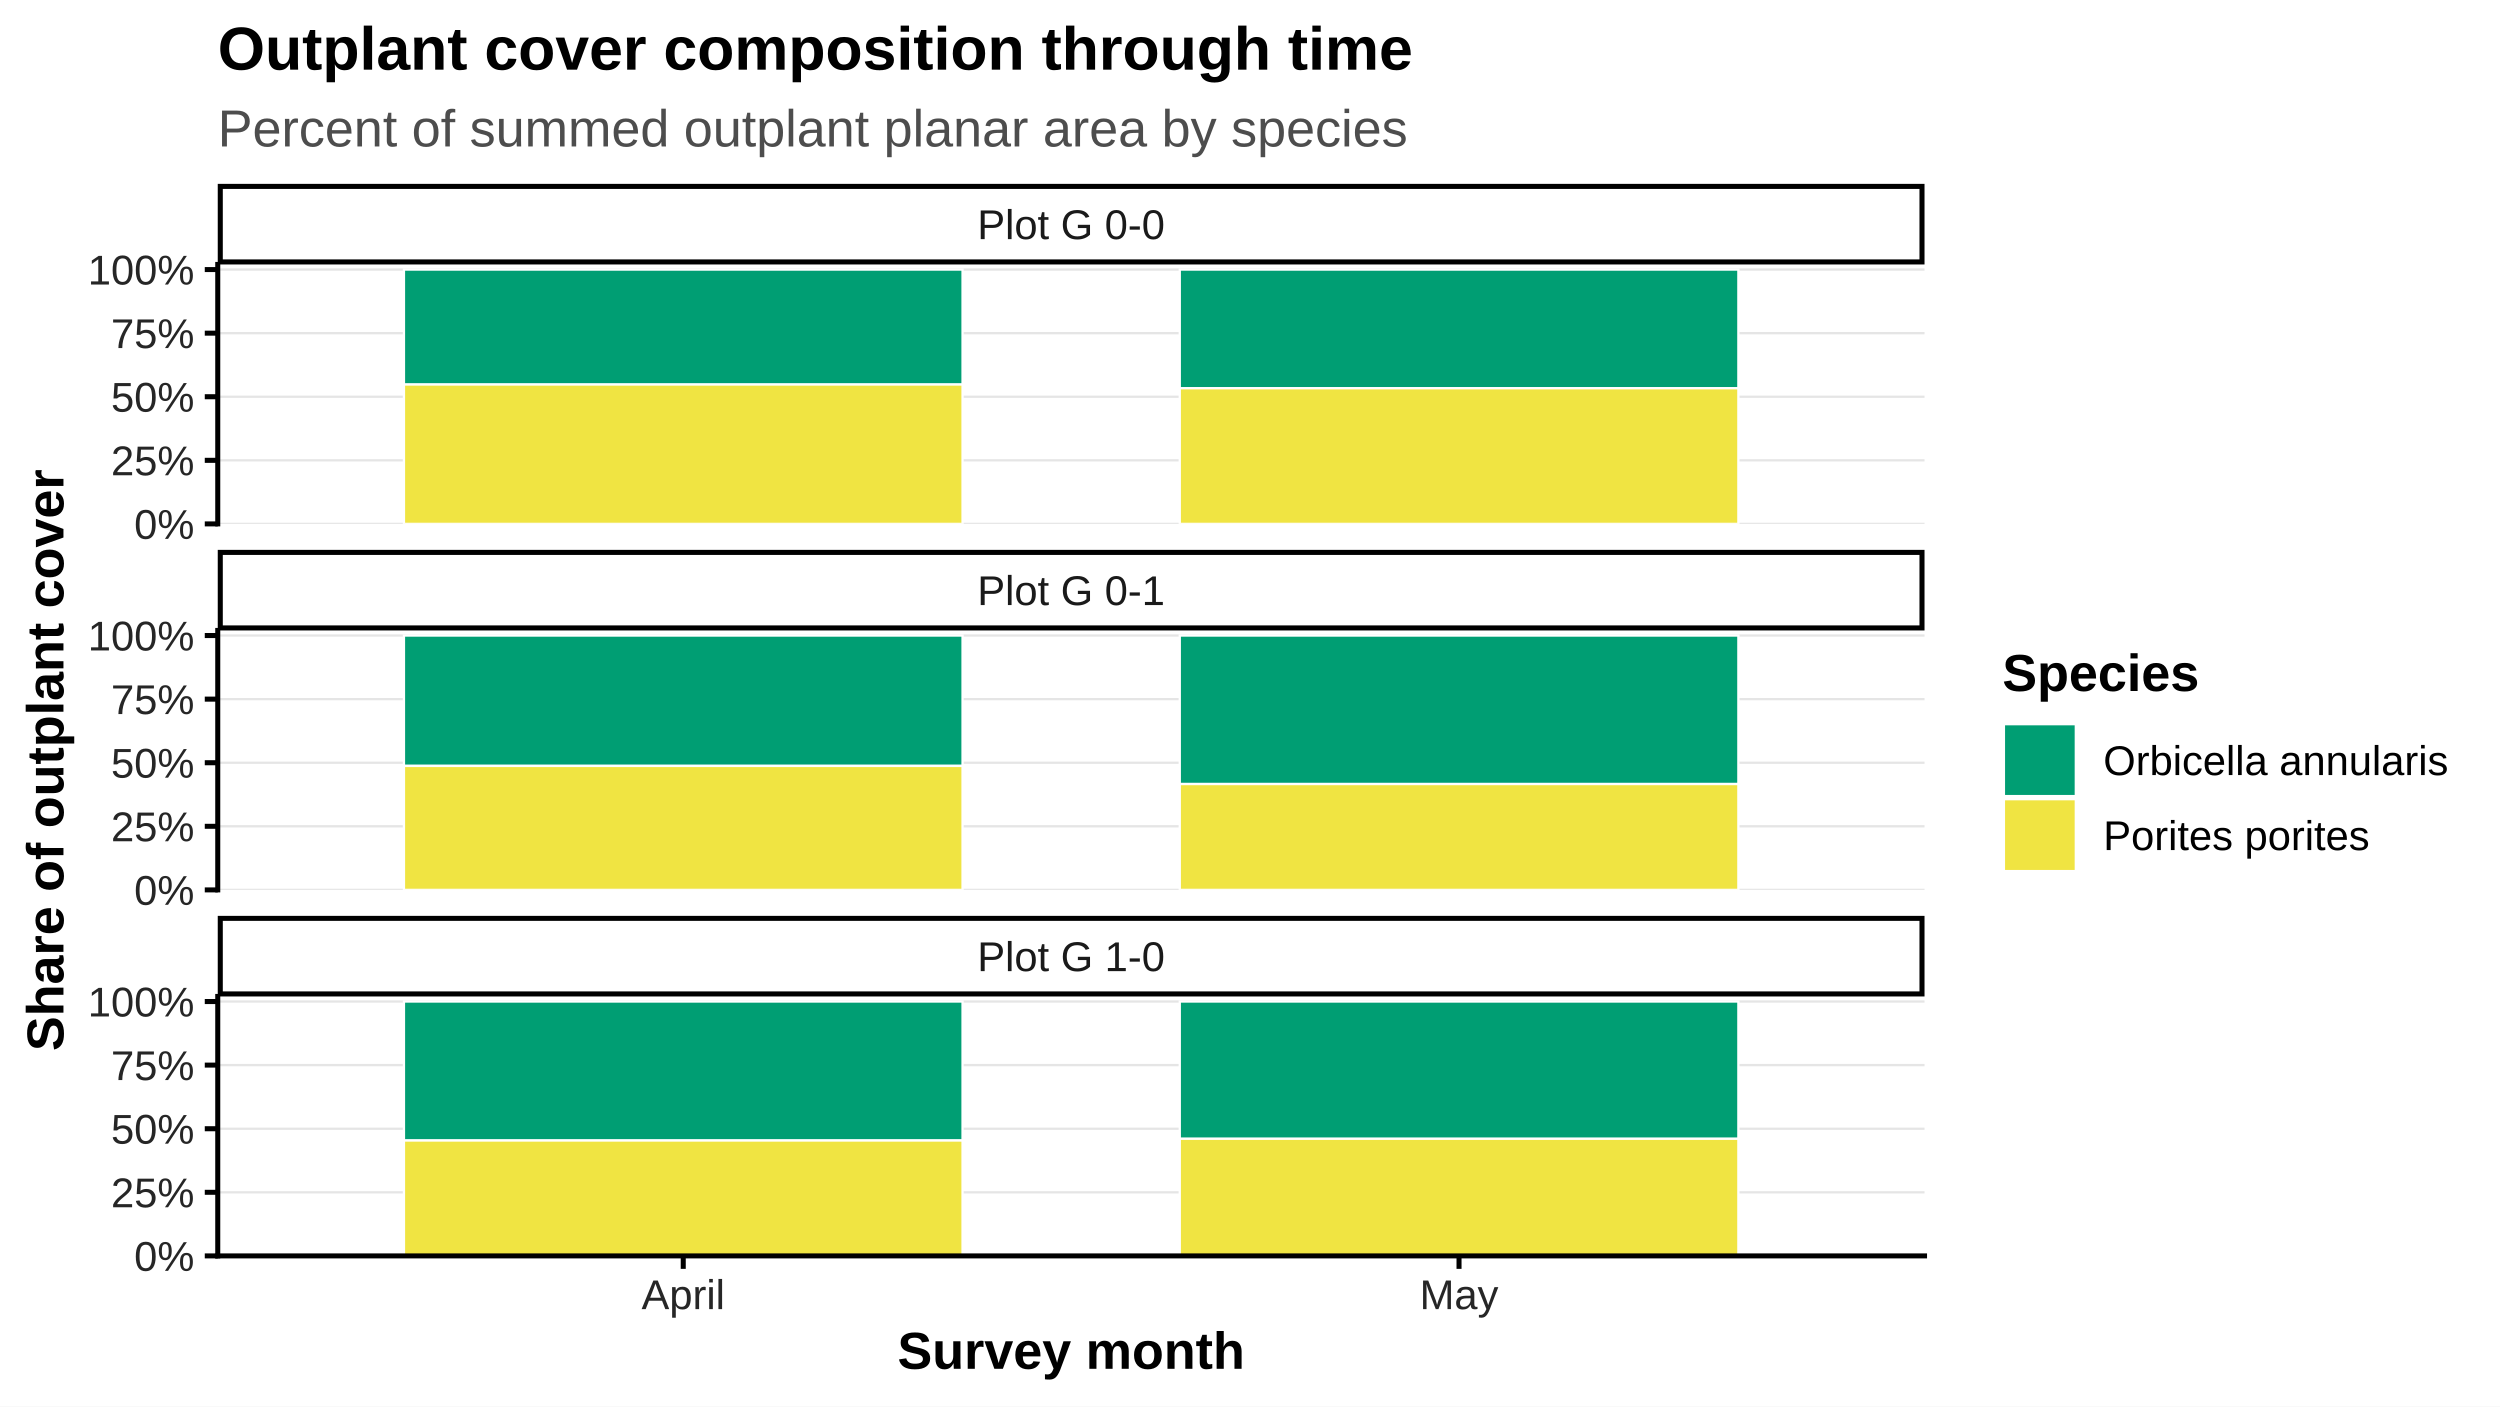
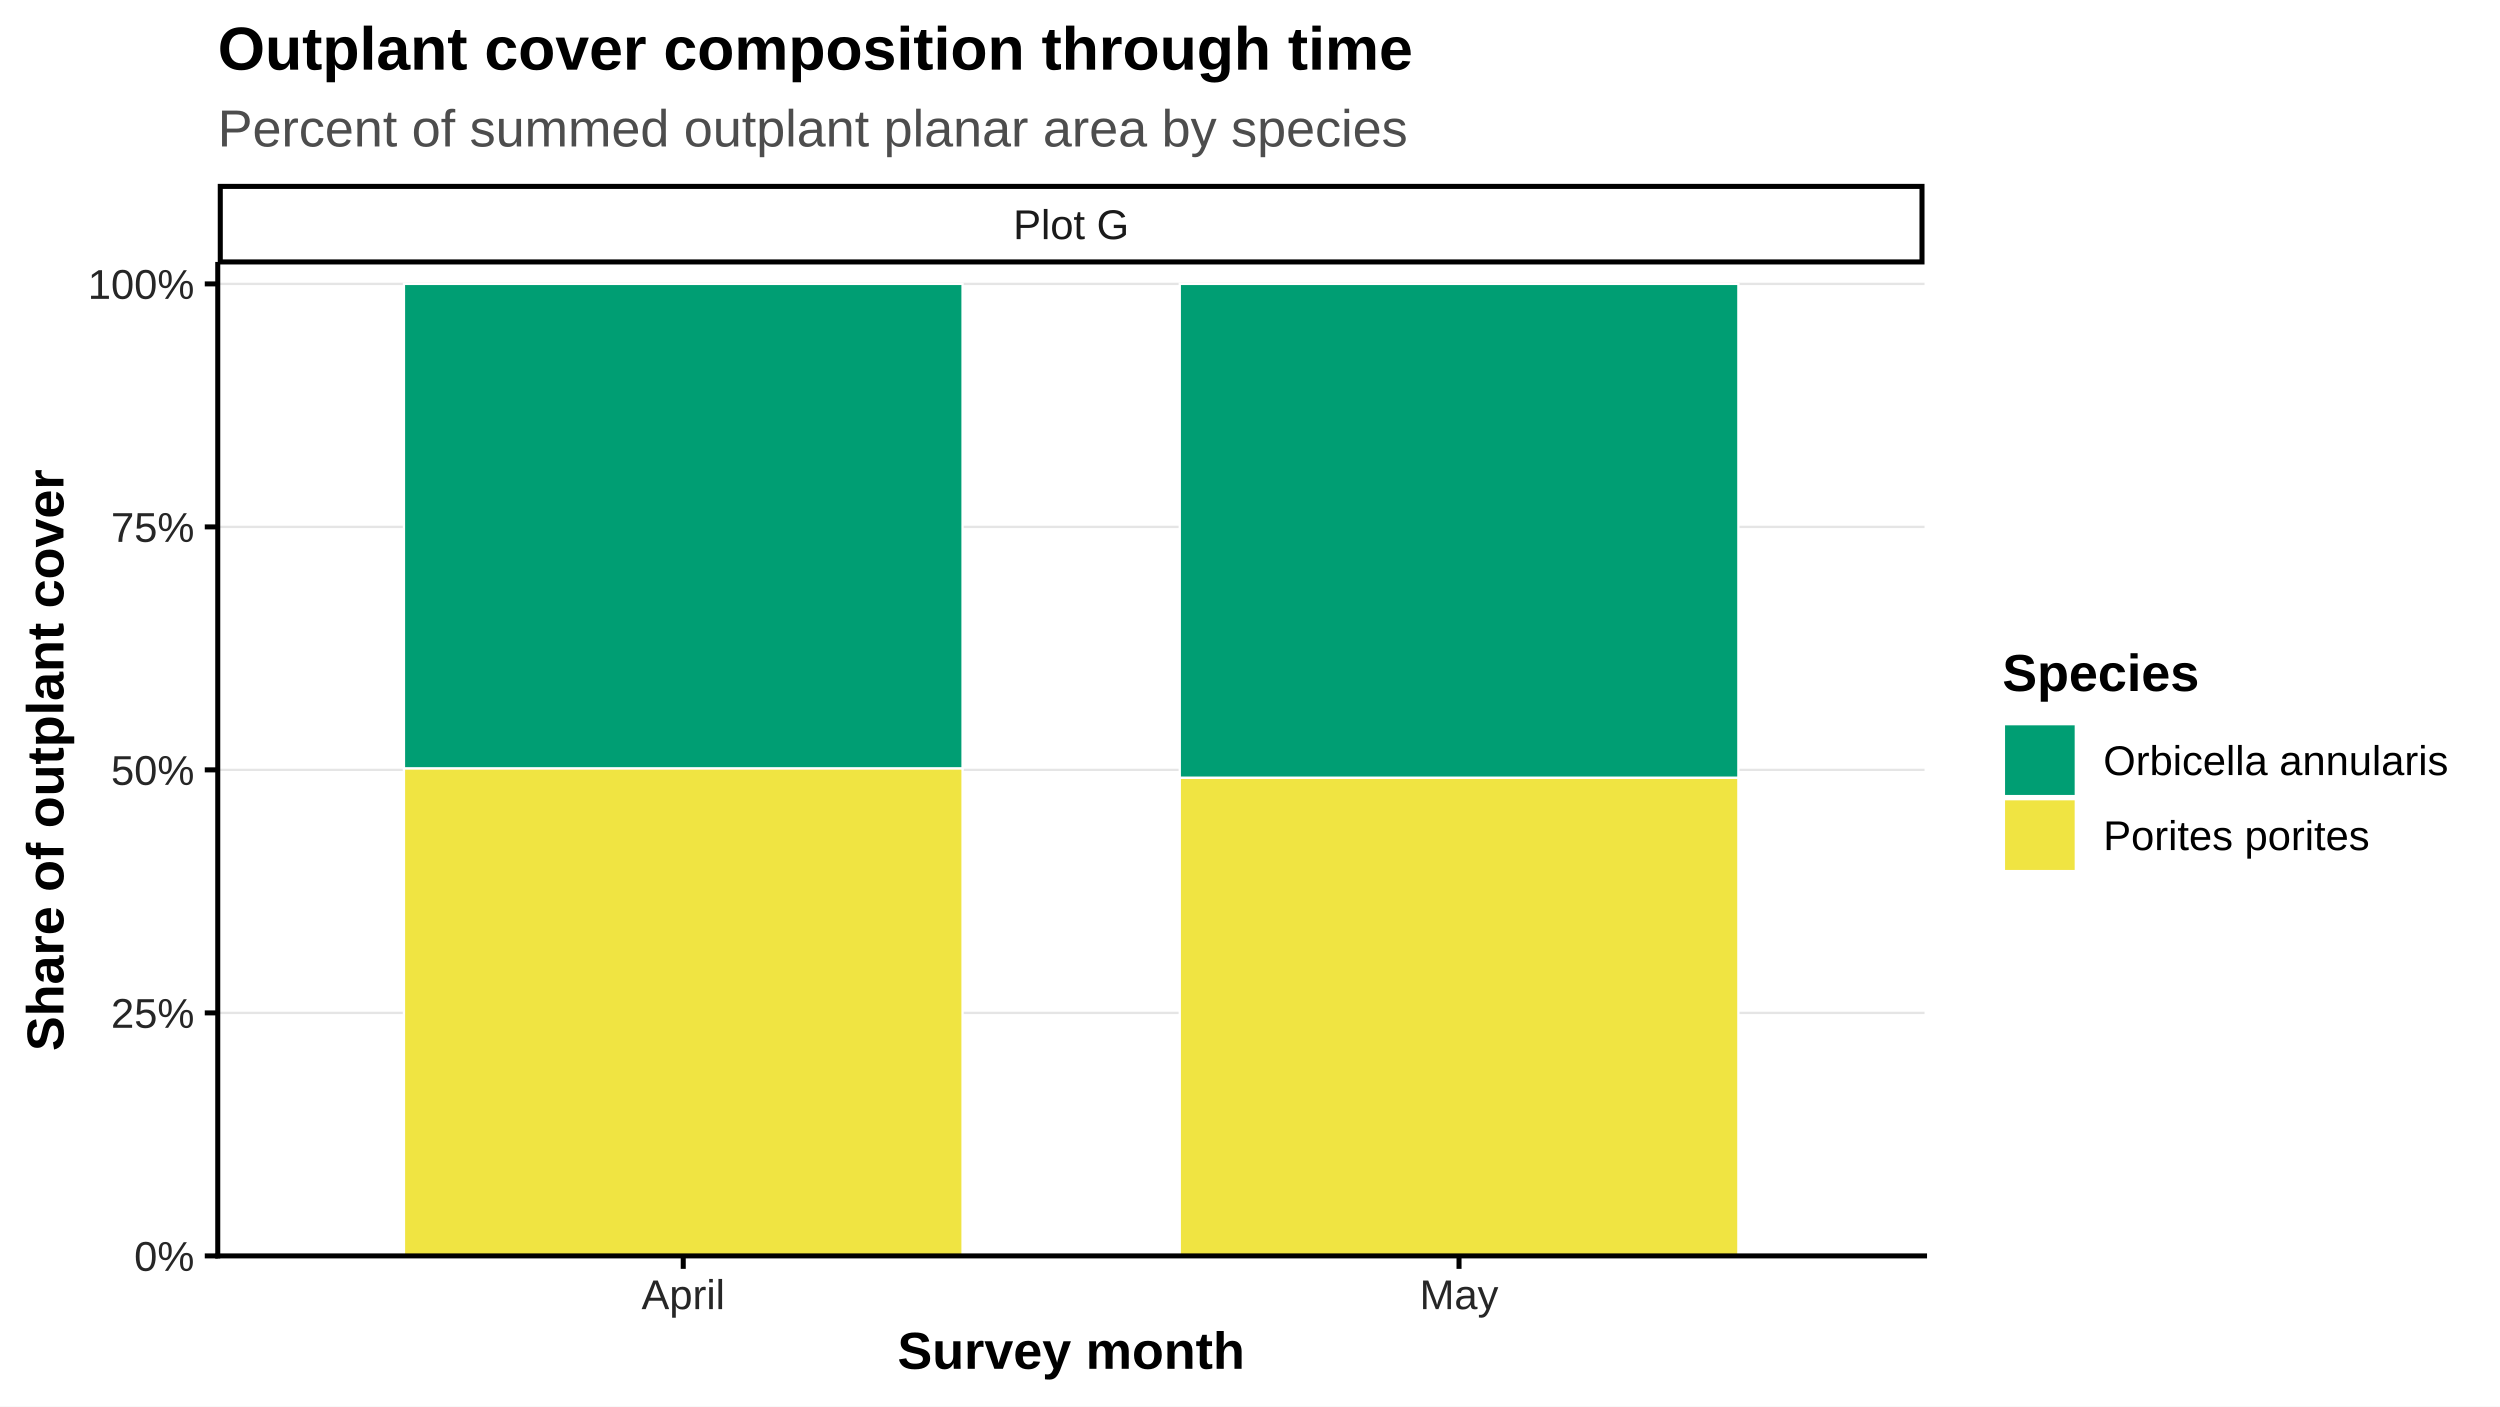
<svg xmlns="http://www.w3.org/2000/svg" class="svglite" width="576.00pt" height="324.00pt" viewBox="0 0 576.00 324.00">
  <defs>
    <style type="text/css">
    .svglite line, .svglite polyline, .svglite polygon, .svglite path, .svglite rect, .svglite circle {
      fill: none;
      stroke: #000000;
      stroke-linecap: round;
      stroke-linejoin: round;
      stroke-miterlimit: 10.00;
    }
    .svglite text {
      white-space: pre;
    }
  </style>
  </defs>
  <rect width="100%" height="100%" style="stroke: none; fill: #FFFFFF;" />
  <defs>
    <clipPath id="cpMC4wMHw1NzYuMDB8MC4wMHwzMjQuMDA=">
      <rect x="0.00" y="0.00" width="576.00" height="324.00" />
    </clipPath>
  </defs>
  <g clip-path="url(#cpMC4wMHw1NzYuMDB8MC4wMHwzMjQuMDA=)">
    <rect x="0.00" y="0.00" width="576.00" height="324.00" style="stroke-width: 1.16; stroke: #FFFFFF; fill: #FFFFFF;" />
  </g>
  <defs>
-     <clipPath id="cpNTAuMTd8NDQzLjQxfDYwLjkzfDEyMC43MQ==">
-       <rect x="50.17" y="60.93" width="393.24" height="59.78" />
+     <clipPath id="cpNTAuMTd8NDQzLjQxfDYwLjkzfDI4OS4zNg==">
+       <rect x="50.17" y="60.93" width="393.24" height="228.42" />
    </clipPath>
  </defs>
-   <g clip-path="url(#cpNTAuMTd8NDQzLjQxfDYwLjkzfDEyMC43MQ==)">
-     <rect x="50.17" y="60.93" width="393.24" height="59.78" style="stroke-width: 1.16; stroke: none; fill: #FFFFFF;" />
-     <polyline points="50.17,120.71 443.41,120.71 " style="stroke-width: 0.53; stroke: #E5E5E5; stroke-linecap: butt;" />
-     <polyline points="50.17,106.06 443.41,106.06 " style="stroke-width: 0.53; stroke: #E5E5E5; stroke-linecap: butt;" />
-     <polyline points="50.17,91.41 443.41,91.41 " style="stroke-width: 0.53; stroke: #E5E5E5; stroke-linecap: butt;" />
-     <polyline points="50.17,76.76 443.41,76.76 " style="stroke-width: 0.53; stroke: #E5E5E5; stroke-linecap: butt;" />
-     <polyline points="50.17,62.11 443.41,62.11 " style="stroke-width: 0.53; stroke: #E5E5E5; stroke-linecap: butt;" />
-     <rect x="93.07" y="62.11" width="128.70" height="26.49" style="stroke-width: 0.53; stroke: #FFFFFF; stroke-linecap: butt; stroke-linejoin: miter; fill: #009E73;" />
-     <rect x="93.07" y="88.60" width="128.70" height="32.11" style="stroke-width: 0.53; stroke: #FFFFFF; stroke-linecap: butt; stroke-linejoin: miter; fill: #F0E442;" />
-     <rect x="271.82" y="62.11" width="128.70" height="27.35" style="stroke-width: 0.53; stroke: #FFFFFF; stroke-linecap: butt; stroke-linejoin: miter; fill: #009E73;" />
-     <rect x="271.82" y="89.46" width="128.70" height="31.25" style="stroke-width: 0.53; stroke: #FFFFFF; stroke-linecap: butt; stroke-linejoin: miter; fill: #F0E442;" />
-   </g>
-   <g clip-path="url(#cpMC4wMHw1NzYuMDB8MC4wMHwzMjQuMDA=)">
- </g>
-   <defs>
-     <clipPath id="cpNTAuMTd8NDQzLjQxfDE0NS4yNnwyMDUuMDM=">
-       <rect x="50.17" y="145.26" width="393.24" height="59.78" />
-     </clipPath>
-   </defs>
-   <g clip-path="url(#cpNTAuMTd8NDQzLjQxfDE0NS4yNnwyMDUuMDM=)">
-     <rect x="50.17" y="145.26" width="393.24" height="59.78" style="stroke-width: 1.16; stroke: none; fill: #FFFFFF;" />
-     <polyline points="50.17,205.03 443.41,205.03 " style="stroke-width: 0.53; stroke: #E5E5E5; stroke-linecap: butt;" />
-     <polyline points="50.17,190.38 443.41,190.38 " style="stroke-width: 0.53; stroke: #E5E5E5; stroke-linecap: butt;" />
-     <polyline points="50.17,175.73 443.41,175.73 " style="stroke-width: 0.53; stroke: #E5E5E5; stroke-linecap: butt;" />
-     <polyline points="50.17,161.08 443.41,161.08 " style="stroke-width: 0.53; stroke: #E5E5E5; stroke-linecap: butt;" />
-     <polyline points="50.17,146.43 443.41,146.43 " style="stroke-width: 0.53; stroke: #E5E5E5; stroke-linecap: butt;" />
-     <rect x="93.07" y="146.43" width="128.70" height="30.03" style="stroke-width: 0.53; stroke: #FFFFFF; stroke-linecap: butt; stroke-linejoin: miter; fill: #009E73;" />
-     <rect x="93.07" y="176.46" width="128.70" height="28.57" style="stroke-width: 0.53; stroke: #FFFFFF; stroke-linecap: butt; stroke-linejoin: miter; fill: #F0E442;" />
-     <rect x="271.82" y="146.43" width="128.70" height="34.21" style="stroke-width: 0.53; stroke: #FFFFFF; stroke-linecap: butt; stroke-linejoin: miter; fill: #009E73;" />
-     <rect x="271.82" y="180.64" width="128.70" height="24.39" style="stroke-width: 0.53; stroke: #FFFFFF; stroke-linecap: butt; stroke-linejoin: miter; fill: #F0E442;" />
-   </g>
-   <g clip-path="url(#cpMC4wMHw1NzYuMDB8MC4wMHwzMjQuMDA=)">
- </g>
-   <defs>
-     <clipPath id="cpNTAuMTd8NDQzLjQxfDIyOS41OHwyODkuMzY=">
-       <rect x="50.17" y="229.58" width="393.24" height="59.78" />
-     </clipPath>
-   </defs>
-   <g clip-path="url(#cpNTAuMTd8NDQzLjQxfDIyOS41OHwyODkuMzY=)">
-     <rect x="50.17" y="229.58" width="393.24" height="59.78" style="stroke-width: 1.16; stroke: none; fill: #FFFFFF;" />
+   <g clip-path="url(#cpNTAuMTd8NDQzLjQxfDYwLjkzfDI4OS4zNg==)">
+     <rect x="50.17" y="60.93" width="393.24" height="228.42" style="stroke-width: 1.16; stroke: none; fill: #FFFFFF;" />
    <polyline points="50.17,289.36 443.41,289.36 " style="stroke-width: 0.53; stroke: #E5E5E5; stroke-linecap: butt;" />
-     <polyline points="50.17,274.71 443.41,274.71 " style="stroke-width: 0.53; stroke: #E5E5E5; stroke-linecap: butt;" />
-     <polyline points="50.17,260.06 443.41,260.06 " style="stroke-width: 0.53; stroke: #E5E5E5; stroke-linecap: butt;" />
-     <polyline points="50.17,245.40 443.41,245.40 " style="stroke-width: 0.53; stroke: #E5E5E5; stroke-linecap: butt;" />
-     <polyline points="50.17,230.75 443.41,230.75 " style="stroke-width: 0.53; stroke: #E5E5E5; stroke-linecap: butt;" />
-     <rect x="93.07" y="230.75" width="128.70" height="32.02" style="stroke-width: 0.53; stroke: #FFFFFF; stroke-linecap: butt; stroke-linejoin: miter; fill: #009E73;" />
-     <rect x="93.07" y="262.77" width="128.70" height="26.59" style="stroke-width: 0.53; stroke: #FFFFFF; stroke-linecap: butt; stroke-linejoin: miter; fill: #F0E442;" />
-     <rect x="271.82" y="230.75" width="128.70" height="31.63" style="stroke-width: 0.53; stroke: #FFFFFF; stroke-linecap: butt; stroke-linejoin: miter; fill: #009E73;" />
-     <rect x="271.82" y="262.38" width="128.70" height="26.97" style="stroke-width: 0.53; stroke: #FFFFFF; stroke-linecap: butt; stroke-linejoin: miter; fill: #F0E442;" />
-   </g>
-   <g clip-path="url(#cpMC4wMHw1NzYuMDB8MC4wMHwzMjQuMDA=)">
- </g>
-   <defs>
-     <clipPath id="cpNTAuMTd8NDQzLjQxfDIxMS4wMXwyMjkuNTg=">
-       <rect x="50.17" y="211.01" width="393.24" height="18.57" />
-     </clipPath>
-   </defs>
-   <g clip-path="url(#cpNTAuMTd8NDQzLjQxfDIxMS4wMXwyMjkuNTg=)">
-     <rect x="50.17" y="211.01" width="393.24" height="18.57" style="stroke-width: 2.33; fill: #FFFFFF;" />
-     <text x="246.79" y="223.74" text-anchor="middle" style="font-size: 9.60px;fill: #1A1A1A; font-family: &quot;Arial&quot;;" textLength="43.19px" lengthAdjust="spacingAndGlyphs">Plot G 1-0</text>
-   </g>
-   <g clip-path="url(#cpMC4wMHw1NzYuMDB8MC4wMHwzMjQuMDA=)">
- </g>
-   <defs>
-     <clipPath id="cpNTAuMTd8NDQzLjQxfDEyNi42OXwxNDUuMjY=">
-       <rect x="50.17" y="126.69" width="393.24" height="18.57" />
-     </clipPath>
-   </defs>
-   <g clip-path="url(#cpNTAuMTd8NDQzLjQxfDEyNi42OXwxNDUuMjY=)">
-     <rect x="50.17" y="126.69" width="393.24" height="18.57" style="stroke-width: 2.33; fill: #FFFFFF;" />
-     <text x="246.79" y="139.41" text-anchor="middle" style="font-size: 9.60px;fill: #1A1A1A; font-family: &quot;Arial&quot;;" textLength="43.19px" lengthAdjust="spacingAndGlyphs">Plot G 0-1</text>
+     <polyline points="50.17,233.37 443.41,233.37 " style="stroke-width: 0.53; stroke: #E5E5E5; stroke-linecap: butt;" />
+     <polyline points="50.17,177.38 443.41,177.38 " style="stroke-width: 0.53; stroke: #E5E5E5; stroke-linecap: butt;" />
+     <polyline points="50.17,121.40 443.41,121.40 " style="stroke-width: 0.53; stroke: #E5E5E5; stroke-linecap: butt;" />
+     <polyline points="50.17,65.41 443.41,65.41 " style="stroke-width: 0.53; stroke: #E5E5E5; stroke-linecap: butt;" />
+     <rect x="93.07" y="65.41" width="128.70" height="111.66" style="stroke-width: 0.53; stroke: #FFFFFF; stroke-linecap: butt; stroke-linejoin: miter; fill: #009E73;" />
+     <rect x="93.07" y="177.07" width="128.70" height="112.29" style="stroke-width: 0.53; stroke: #FFFFFF; stroke-linecap: butt; stroke-linejoin: miter; fill: #F0E442;" />
+     <rect x="271.82" y="65.41" width="128.70" height="113.81" style="stroke-width: 0.53; stroke: #FFFFFF; stroke-linecap: butt; stroke-linejoin: miter; fill: #009E73;" />
+     <rect x="271.82" y="179.22" width="128.70" height="110.13" style="stroke-width: 0.53; stroke: #FFFFFF; stroke-linecap: butt; stroke-linejoin: miter; fill: #F0E442;" />
  </g>
  <g clip-path="url(#cpMC4wMHw1NzYuMDB8MC4wMHwzMjQuMDA=)">
</g>
  <defs>
    <clipPath id="cpNTAuMTd8NDQzLjQxfDQyLjM2fDYwLjkz">
      <rect x="50.17" y="42.36" width="393.24" height="18.57" />
    </clipPath>
  </defs>
  <g clip-path="url(#cpNTAuMTd8NDQzLjQxfDQyLjM2fDYwLjkz)">
    <rect x="50.17" y="42.36" width="393.24" height="18.57" style="stroke-width: 2.33; fill: #FFFFFF;" />
-     <text x="246.79" y="55.09" text-anchor="middle" style="font-size: 9.60px;fill: #1A1A1A; font-family: &quot;Arial&quot;;" textLength="43.19px" lengthAdjust="spacingAndGlyphs">Plot G 0-0</text>
+     <text x="246.79" y="55.09" text-anchor="middle" style="font-size: 9.60px;fill: #1A1A1A; font-family: &quot;Arial&quot;;" textLength="26.65px" lengthAdjust="spacingAndGlyphs">Plot G</text>
  </g>
  <g clip-path="url(#cpMC4wMHw1NzYuMDB8MC4wMHwzMjQuMDA=)">
    <polyline points="50.17,289.36 443.41,289.36 " style="stroke-width: 1.16; stroke-linecap: square;" />
    <polyline points="157.42,292.35 157.42,289.36 " style="stroke-width: 1.16; stroke-linecap: butt;" />
    <polyline points="336.16,292.35 336.16,289.36 " style="stroke-width: 1.16; stroke-linecap: butt;" />
    <text x="157.42" y="301.62" text-anchor="middle" style="font-size: 9.60px;fill: #262626; font-family: &quot;Arial&quot;;" textLength="19.20px" lengthAdjust="spacingAndGlyphs">April</text>
    <text x="336.16" y="301.62" text-anchor="middle" style="font-size: 9.60px;fill: #262626; font-family: &quot;Arial&quot;;" textLength="18.12px" lengthAdjust="spacingAndGlyphs">May</text>
-     <polyline points="50.17,120.71 50.17,60.93 " style="stroke-width: 1.16; stroke-linecap: square;" />
-     <text x="44.79" y="124.15" text-anchor="end" style="font-size: 9.60px;fill: #262626; font-family: &quot;Arial&quot;;" textLength="13.87px" lengthAdjust="spacingAndGlyphs">0%</text>
-     <text x="44.79" y="109.50" text-anchor="end" style="font-size: 9.60px;fill: #262626; font-family: &quot;Arial&quot;;" textLength="19.20px" lengthAdjust="spacingAndGlyphs">25%</text>
-     <text x="44.79" y="94.85" text-anchor="end" style="font-size: 9.60px;fill: #262626; font-family: &quot;Arial&quot;;" textLength="19.20px" lengthAdjust="spacingAndGlyphs">50%</text>
-     <text x="44.79" y="80.20" text-anchor="end" style="font-size: 9.60px;fill: #262626; font-family: &quot;Arial&quot;;" textLength="19.20px" lengthAdjust="spacingAndGlyphs">75%</text>
-     <text x="44.79" y="65.55" text-anchor="end" style="font-size: 9.60px;fill: #262626; font-family: &quot;Arial&quot;;" textLength="24.54px" lengthAdjust="spacingAndGlyphs">100%</text>
-     <polyline points="47.18,120.71 50.17,120.71 " style="stroke-width: 1.16; stroke-linecap: butt;" />
-     <polyline points="47.18,106.06 50.17,106.06 " style="stroke-width: 1.16; stroke-linecap: butt;" />
-     <polyline points="47.18,91.41 50.17,91.41 " style="stroke-width: 1.16; stroke-linecap: butt;" />
-     <polyline points="47.18,76.76 50.17,76.76 " style="stroke-width: 1.16; stroke-linecap: butt;" />
-     <polyline points="47.18,62.11 50.17,62.11 " style="stroke-width: 1.16; stroke-linecap: butt;" />
-     <polyline points="50.17,205.03 50.17,145.26 " style="stroke-width: 1.16; stroke-linecap: square;" />
-     <text x="44.79" y="208.47" text-anchor="end" style="font-size: 9.60px;fill: #262626; font-family: &quot;Arial&quot;;" textLength="13.87px" lengthAdjust="spacingAndGlyphs">0%</text>
-     <text x="44.79" y="193.82" text-anchor="end" style="font-size: 9.60px;fill: #262626; font-family: &quot;Arial&quot;;" textLength="19.20px" lengthAdjust="spacingAndGlyphs">25%</text>
-     <text x="44.79" y="179.17" text-anchor="end" style="font-size: 9.60px;fill: #262626; font-family: &quot;Arial&quot;;" textLength="19.20px" lengthAdjust="spacingAndGlyphs">50%</text>
-     <text x="44.79" y="164.52" text-anchor="end" style="font-size: 9.60px;fill: #262626; font-family: &quot;Arial&quot;;" textLength="19.20px" lengthAdjust="spacingAndGlyphs">75%</text>
-     <text x="44.79" y="149.87" text-anchor="end" style="font-size: 9.60px;fill: #262626; font-family: &quot;Arial&quot;;" textLength="24.54px" lengthAdjust="spacingAndGlyphs">100%</text>
-     <polyline points="47.18,205.03 50.17,205.03 " style="stroke-width: 1.16; stroke-linecap: butt;" />
-     <polyline points="47.18,190.38 50.17,190.38 " style="stroke-width: 1.16; stroke-linecap: butt;" />
-     <polyline points="47.18,175.73 50.17,175.73 " style="stroke-width: 1.16; stroke-linecap: butt;" />
-     <polyline points="47.18,161.08 50.17,161.08 " style="stroke-width: 1.16; stroke-linecap: butt;" />
-     <polyline points="47.18,146.43 50.17,146.43 " style="stroke-width: 1.16; stroke-linecap: butt;" />
-     <polyline points="50.17,289.36 50.17,229.58 " style="stroke-width: 1.16; stroke-linecap: square;" />
+     <polyline points="50.17,289.36 50.17,60.93 " style="stroke-width: 1.16; stroke-linecap: square;" />
    <text x="44.79" y="292.80" text-anchor="end" style="font-size: 9.60px;fill: #262626; font-family: &quot;Arial&quot;;" textLength="13.87px" lengthAdjust="spacingAndGlyphs">0%</text>
-     <text x="44.79" y="278.15" text-anchor="end" style="font-size: 9.60px;fill: #262626; font-family: &quot;Arial&quot;;" textLength="19.20px" lengthAdjust="spacingAndGlyphs">25%</text>
-     <text x="44.79" y="263.50" text-anchor="end" style="font-size: 9.60px;fill: #262626; font-family: &quot;Arial&quot;;" textLength="19.20px" lengthAdjust="spacingAndGlyphs">50%</text>
-     <text x="44.79" y="248.85" text-anchor="end" style="font-size: 9.60px;fill: #262626; font-family: &quot;Arial&quot;;" textLength="19.20px" lengthAdjust="spacingAndGlyphs">75%</text>
-     <text x="44.79" y="234.20" text-anchor="end" style="font-size: 9.60px;fill: #262626; font-family: &quot;Arial&quot;;" textLength="24.54px" lengthAdjust="spacingAndGlyphs">100%</text>
+     <text x="44.79" y="236.81" text-anchor="end" style="font-size: 9.60px;fill: #262626; font-family: &quot;Arial&quot;;" textLength="19.20px" lengthAdjust="spacingAndGlyphs">25%</text>
+     <text x="44.79" y="180.83" text-anchor="end" style="font-size: 9.60px;fill: #262626; font-family: &quot;Arial&quot;;" textLength="19.20px" lengthAdjust="spacingAndGlyphs">50%</text>
+     <text x="44.79" y="124.84" text-anchor="end" style="font-size: 9.60px;fill: #262626; font-family: &quot;Arial&quot;;" textLength="19.20px" lengthAdjust="spacingAndGlyphs">75%</text>
+     <text x="44.79" y="68.85" text-anchor="end" style="font-size: 9.60px;fill: #262626; font-family: &quot;Arial&quot;;" textLength="24.54px" lengthAdjust="spacingAndGlyphs">100%</text>
    <polyline points="47.18,289.36 50.17,289.36 " style="stroke-width: 1.16; stroke-linecap: butt;" />
-     <polyline points="47.18,274.71 50.17,274.71 " style="stroke-width: 1.16; stroke-linecap: butt;" />
-     <polyline points="47.18,260.06 50.17,260.06 " style="stroke-width: 1.16; stroke-linecap: butt;" />
-     <polyline points="47.18,245.40 50.17,245.40 " style="stroke-width: 1.16; stroke-linecap: butt;" />
-     <polyline points="47.18,230.75 50.17,230.75 " style="stroke-width: 1.16; stroke-linecap: butt;" />
+     <polyline points="47.18,233.37 50.17,233.37 " style="stroke-width: 1.16; stroke-linecap: butt;" />
+     <polyline points="47.18,177.38 50.17,177.38 " style="stroke-width: 1.16; stroke-linecap: butt;" />
+     <polyline points="47.18,121.40 50.17,121.40 " style="stroke-width: 1.16; stroke-linecap: butt;" />
+     <polyline points="47.18,65.41 50.17,65.41 " style="stroke-width: 1.16; stroke-linecap: butt;" />
    <text x="246.79" y="315.37" text-anchor="middle" style="font-size: 12.00px; font-weight: bold; font-family: &quot;Arial&quot;;" textLength="80.02px" lengthAdjust="spacingAndGlyphs">Survey month</text>
    <text transform="translate(14.62,175.15) rotate(-90)" text-anchor="middle" style="font-size: 12.00px; font-weight: bold; font-family: &quot;Arial&quot;;" textLength="134.03px" lengthAdjust="spacingAndGlyphs">Share of outplant cover</text>
    <rect x="455.36" y="143.25" width="114.66" height="63.78" style="stroke-width: 1.16; stroke: none; fill: #FFFFFF;" />
    <text x="461.34" y="159.20" style="font-size: 12.00px; font-weight: bold; font-family: &quot;Arial&quot;;" textLength="45.37px" lengthAdjust="spacingAndGlyphs">Species</text>
    <rect x="461.34" y="166.50" width="17.28" height="17.28" style="stroke-width: 1.16; stroke: none; fill: #FFFFFF;" />
    <rect x="461.70" y="166.85" width="16.57" height="16.57" style="stroke-width: 0.53; stroke: #FFFFFF; stroke-linecap: butt; stroke-linejoin: miter; fill: #009E73;" />
    <rect x="461.34" y="183.78" width="17.28" height="17.28" style="stroke-width: 1.16; stroke: none; fill: #FFFFFF;" />
    <rect x="461.70" y="184.13" width="16.57" height="16.57" style="stroke-width: 0.53; stroke: #FFFFFF; stroke-linecap: butt; stroke-linejoin: miter; fill: #F0E442;" />
    <text x="484.60" y="178.58" style="font-size: 9.60px; font-family: &quot;Arial&quot;;" textLength="79.44px" lengthAdjust="spacingAndGlyphs">Orbicella annularis</text>
    <text x="484.60" y="195.86" style="font-size: 9.60px; font-family: &quot;Arial&quot;;" textLength="61.32px" lengthAdjust="spacingAndGlyphs">Porites porites</text>
    <text x="50.17" y="33.74" style="font-size: 12.00px;fill: #4D4D4D; font-family: &quot;Arial&quot;;" textLength="274.14px" lengthAdjust="spacingAndGlyphs">Percent of summed outplant planar area by species</text>
    <text x="50.17" y="16.05" style="font-size: 14.00px; font-weight: bold; font-family: &quot;Arial&quot;;" textLength="275.21px" lengthAdjust="spacingAndGlyphs">Outplant cover composition through time</text>
  </g>
</svg>
